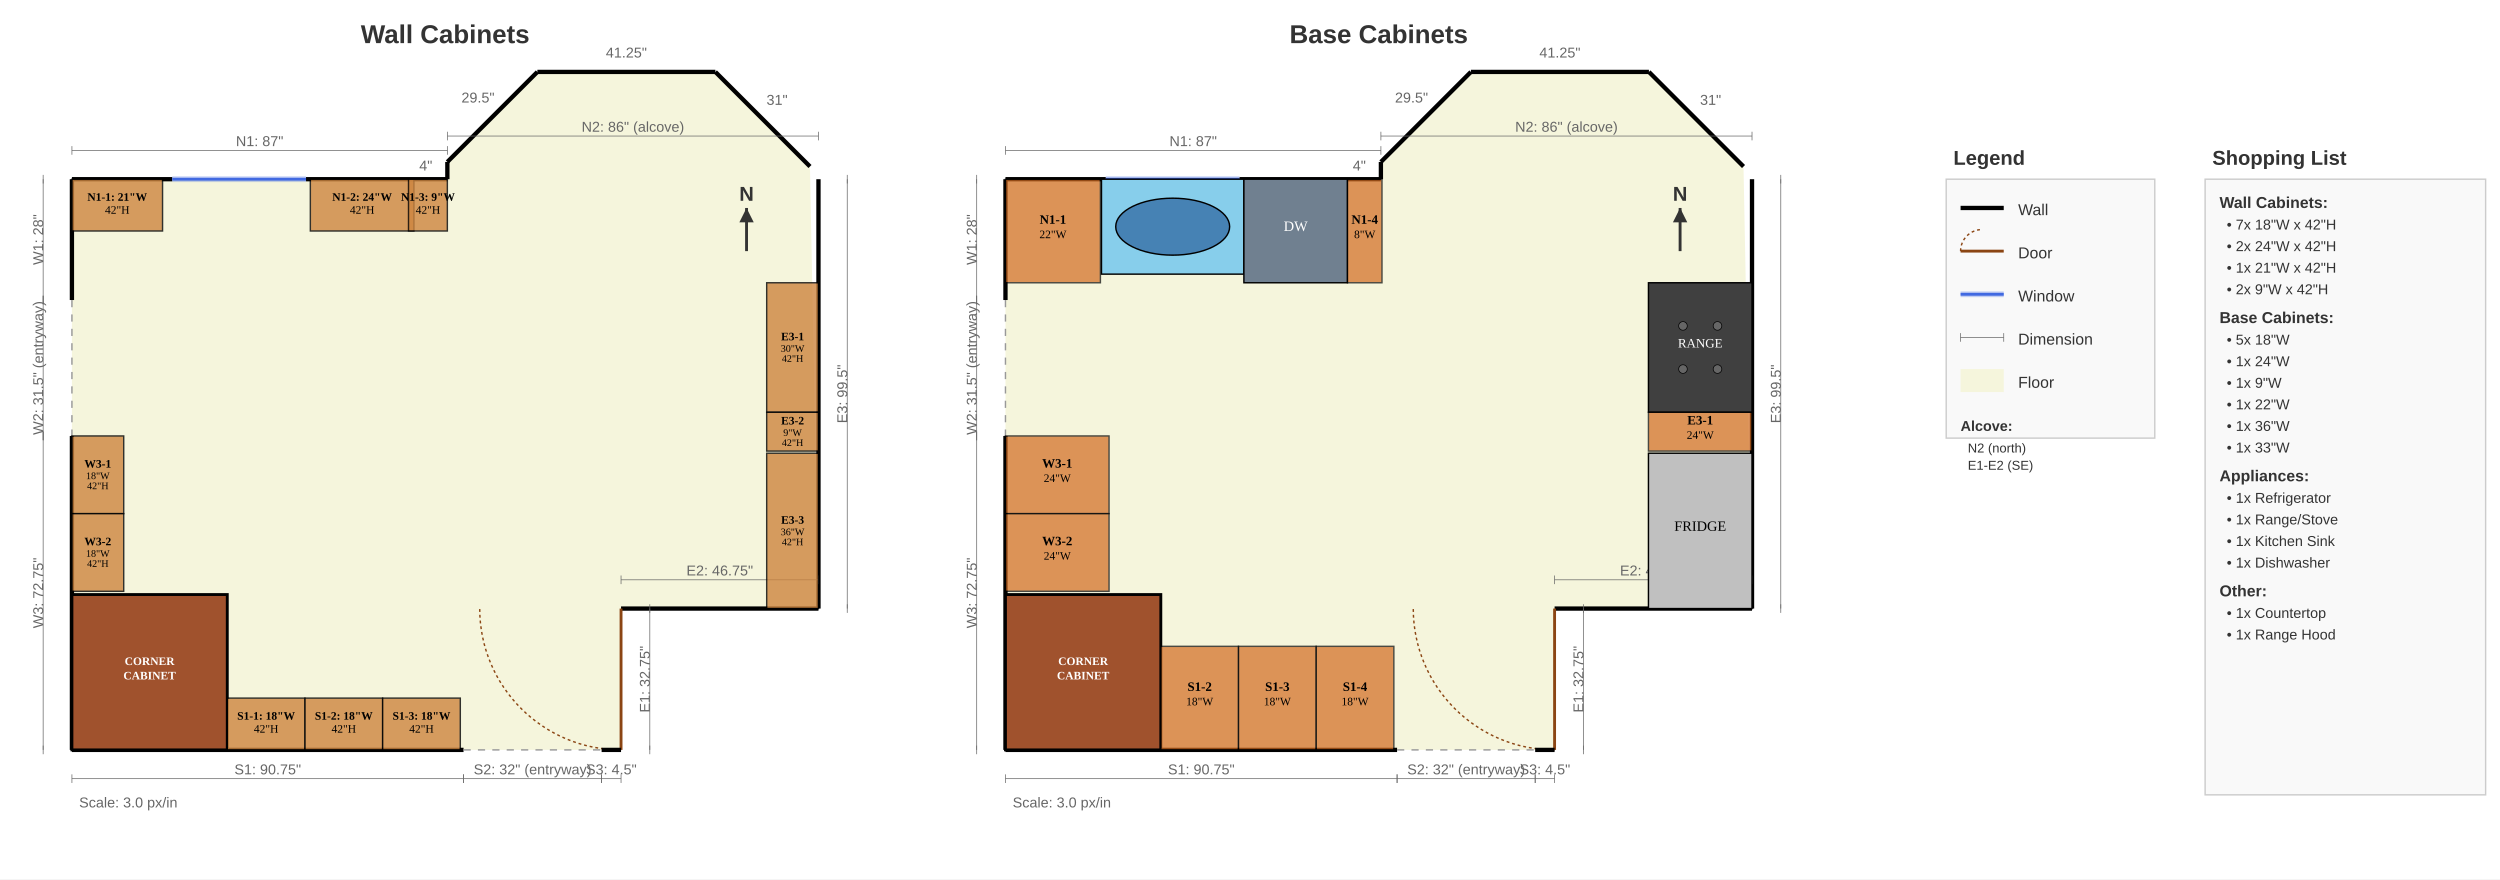
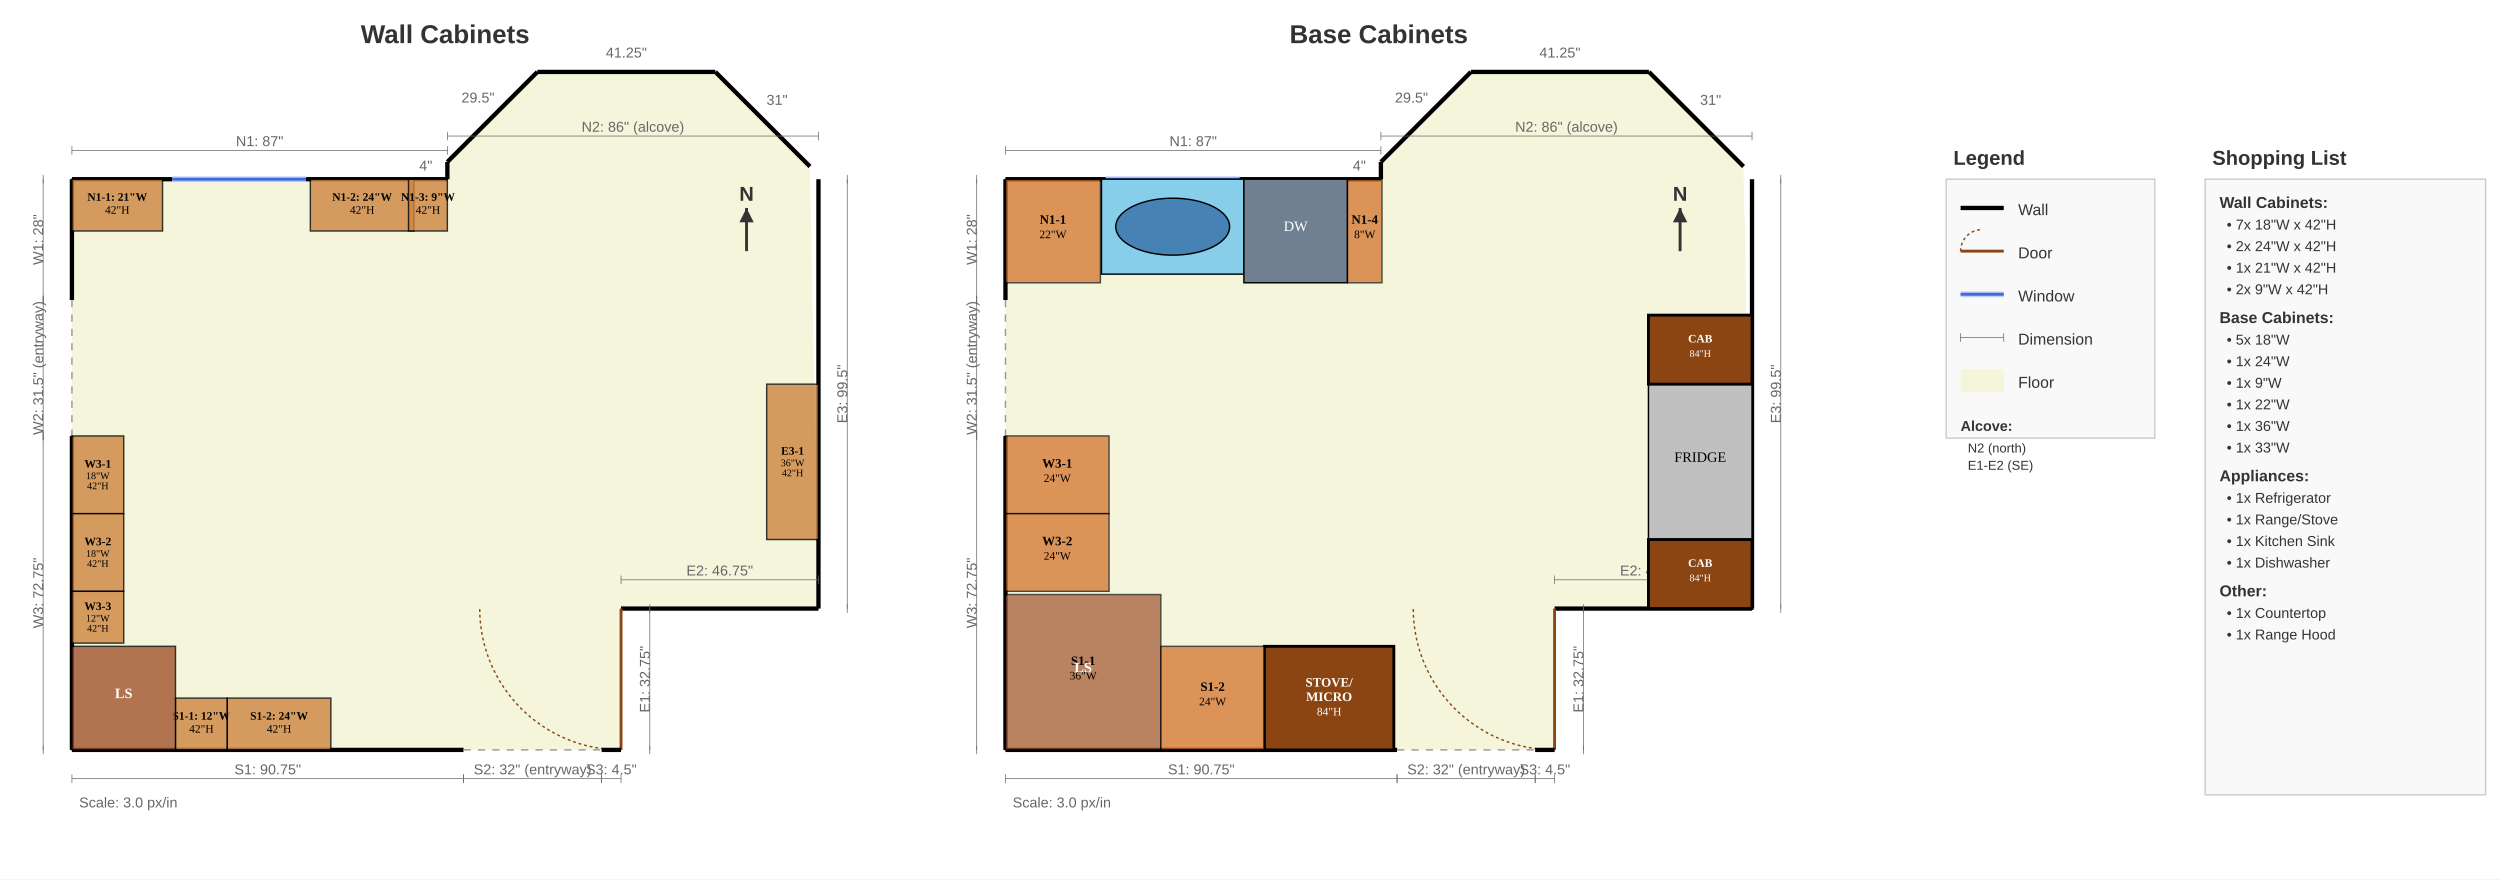
<svg xmlns="http://www.w3.org/2000/svg" baseProfile="full" height="611.329px" version="1.1" width="1738.0px">
  <defs />
  <rect fill="white" height="611.329" width="1738.0" x="0" y="0" />
  <g transform="translate(50,124.579)">
    <g>
      <path d="M 0 0 L 261.0 0 L 261.0 -12.0 L 323.579 -74.579 L 447.329 -74.579 L 513.09 -8.818 L 519.0 298.5 L 381.75 298.5 L 381.75 396.75 L 0 396.75 Z" fill="#F5F5DC" stroke="none" />
    </g>
    <g>
      <line stroke="#000000" stroke-width="3" x1="0" x2="69.75" y1="0" y2="0" />
      <line stroke="#4169E1" stroke-width="2" x1="69.75" x2="162.75" y1="0" y2="0" />
      <rect fill="#4169E1" height="4" opacity="0.3" width="93.0" x="69.75" y="-2" />
      <line stroke="#000000" stroke-width="3" x1="162.75" x2="261.0" y1="0" y2="0" />
      <line stroke="#666666" stroke-width="0.5" x1="0" x2="261.0" y1="-20" y2="-20" />
      <line stroke="#666666" stroke-width="0.5" x1="0" x2="0" y1="-23" y2="-17" />
      <line stroke="#666666" stroke-width="0.5" x1="261.0" x2="261.0" y1="-23" y2="-17" />
      <text fill="#666666" font-family="Arial" font-size="10px" text-anchor="middle" x="130.5" y="-23.0">N1: 87"</text>
      <line stroke="#000000" stroke-width="3" x1="261.0" x2="261.0" y1="0" y2="-12.0" />
      <text fill="#666666" font-family="Arial" font-size="10px" text-anchor="middle" x="246.0" y="-6.0">4"</text>
      <line stroke="#000000" stroke-width="3" x1="261.0" x2="323.579" y1="-12.0" y2="-74.579" />
      <text fill="#666666" font-family="Arial" font-size="10px" text-anchor="middle" x="282.289" y="-53.289">29.5"</text>
      <line stroke="#000000" stroke-width="3" x1="323.579" x2="447.329" y1="-74.579" y2="-74.579" />
      <text fill="#666666" font-family="Arial" font-size="10px" text-anchor="middle" x="385.454" y="-84.579">41.25"</text>
      <line stroke="#000000" stroke-width="3" x1="447.329" x2="513.09" y1="-74.579" y2="-8.818" />
      <text fill="#666666" font-family="Arial" font-size="10px" text-anchor="middle" x="490.209" y="-51.698">31"</text>
      <line stroke="#666666" stroke-width="0.5" x1="261.0" x2="519.0" y1="-30" y2="-30" />
      <line stroke="#666666" stroke-width="0.5" x1="261.0" x2="261.0" y1="-33" y2="-27" />
      <line stroke="#666666" stroke-width="0.5" x1="519.0" x2="519.0" y1="-33" y2="-27" />
      <text fill="#666666" font-family="Arial" font-size="10px" text-anchor="middle" x="390.0" y="-33.0">N2: 86" (alcove)</text>
      <line stroke="#000000" stroke-width="3" x1="519.0" x2="519.0" y1="0" y2="298.5" />
      <line stroke="#666666" stroke-width="0.5" x1="539.0" x2="539.0" y1="0" y2="298.5" />
      <line stroke="#666666" stroke-width="0.5" x1="539.0" x2="539.0" y1="-3" y2="3" />
      <line stroke="#666666" stroke-width="0.5" x1="539.0" x2="539.0" y1="295.5" y2="301.5" />
      <text fill="#666666" font-family="Arial" font-size="10px" text-anchor="middle" transform="rotate(-90 539.0 149.25)" x="539.0" y="149.25">E3: 99.5"</text>
      <line stroke="#000000" stroke-width="3" x1="519.0" x2="381.75" y1="298.5" y2="298.5" />
      <line stroke="#666666" stroke-width="0.5" x1="381.75" x2="519.0" y1="278.5" y2="278.5" />
      <line stroke="#666666" stroke-width="0.5" x1="381.75" x2="381.75" y1="275.5" y2="281.5" />
      <line stroke="#666666" stroke-width="0.5" x1="519.0" x2="519.0" y1="275.5" y2="281.5" />
      <text fill="#666666" font-family="Arial" font-size="10px" text-anchor="middle" x="450.375" y="275.5">E2: 46.75"</text>
      <line stroke="#8B4513" stroke-width="2" x1="381.75" x2="381.75" y1="298.5" y2="396.75" />
      <path d="M 381.75 396.75 A 98.25 98.25 0 0 1 283.5 298.5" fill="none" stroke="#8B4513" stroke-dasharray="2,2" stroke-width="1" />
      <line stroke="#666666" stroke-width="0.5" x1="401.75" x2="401.75" y1="298.5" y2="396.75" />
      <line stroke="#666666" stroke-width="0.5" x1="401.75" x2="401.75" y1="295.5" y2="301.5" />
      <line stroke="#666666" stroke-width="0.5" x1="401.75" x2="401.75" y1="393.75" y2="399.75" />
      <text fill="#666666" font-family="Arial" font-size="10px" text-anchor="middle" transform="rotate(-90 401.75 347.625)" x="401.75" y="347.625">E1: 32.75"</text>
      <line stroke="#000000" stroke-width="3" x1="0" x2="272.25" y1="396.75" y2="396.75" />
      <line stroke="#666666" stroke-width="0.5" x1="0" x2="272.25" y1="416.75" y2="416.75" />
      <line stroke="#666666" stroke-width="0.5" x1="0" x2="0" y1="413.75" y2="419.75" />
      <line stroke="#666666" stroke-width="0.5" x1="272.25" x2="272.25" y1="413.75" y2="419.75" />
      <text fill="#666666" font-family="Arial" font-size="10px" text-anchor="middle" x="136.125" y="413.75">S1: 90.75"</text>
      <line stroke="#999999" stroke-dasharray="5,5" stroke-width="1" x1="272.25" x2="368.25" y1="396.75" y2="396.75" />
      <line stroke="#666666" stroke-width="0.5" x1="272.25" x2="368.25" y1="416.75" y2="416.75" />
      <line stroke="#666666" stroke-width="0.5" x1="272.25" x2="272.25" y1="413.75" y2="419.75" />
      <line stroke="#666666" stroke-width="0.5" x1="368.25" x2="368.25" y1="413.75" y2="419.75" />
      <text fill="#666666" font-family="Arial" font-size="10px" text-anchor="middle" x="320.25" y="413.75">S2: 32" (entryway)</text>
      <line stroke="#000000" stroke-width="3" x1="368.25" x2="381.75" y1="396.75" y2="396.75" />
      <line stroke="#666666" stroke-width="0.5" x1="368.25" x2="381.75" y1="416.75" y2="416.75" />
      <line stroke="#666666" stroke-width="0.5" x1="368.25" x2="368.25" y1="413.75" y2="419.75" />
      <line stroke="#666666" stroke-width="0.5" x1="381.75" x2="381.75" y1="413.75" y2="419.75" />
      <text fill="#666666" font-family="Arial" font-size="10px" text-anchor="middle" x="375.0" y="413.75">S3: 4.5"</text>
      <line stroke="#000000" stroke-width="3" x1="0" x2="0" y1="0" y2="84.0" />
      <line stroke="#666666" stroke-width="0.5" x1="-20" x2="-20" y1="0" y2="84.0" />
      <line stroke="#666666" stroke-width="0.5" x1="-20" x2="-20" y1="-3" y2="3" />
      <line stroke="#666666" stroke-width="0.5" x1="-20" x2="-20" y1="81.0" y2="87.0" />
      <text fill="#666666" font-family="Arial" font-size="10px" text-anchor="middle" transform="rotate(-90 -20.0 42.0)" x="-20.0" y="42.0">W1: 28"</text>
      <line stroke="#999999" stroke-dasharray="5,5" stroke-width="1" x1="0" x2="0" y1="84.0" y2="178.5" />
      <line stroke="#666666" stroke-width="0.5" x1="-20" x2="-20" y1="84.0" y2="178.5" />
      <line stroke="#666666" stroke-width="0.5" x1="-20" x2="-20" y1="81.0" y2="87.0" />
      <line stroke="#666666" stroke-width="0.5" x1="-20" x2="-20" y1="175.5" y2="181.5" />
      <text fill="#666666" font-family="Arial" font-size="10px" text-anchor="middle" transform="rotate(-90 -20.0 131.25)" x="-20.0" y="131.25">W2: 31.5" (entryway)</text>
      <line stroke="#000000" stroke-width="3" x1="0" x2="0" y1="178.5" y2="396.75" />
      <line stroke="#666666" stroke-width="0.5" x1="-20" x2="-20" y1="178.5" y2="396.75" />
      <line stroke="#666666" stroke-width="0.5" x1="-20" x2="-20" y1="175.5" y2="181.5" />
      <line stroke="#666666" stroke-width="0.5" x1="-20" x2="-20" y1="393.75" y2="399.75" />
      <text fill="#666666" font-family="Arial" font-size="10px" text-anchor="middle" transform="rotate(-90 -20.0 287.625)" x="-20.0" y="287.625">W3: 72.75"</text>
    </g>
    <text fill="#333333" font-family="Arial" font-size="18px" font-weight="bold" text-anchor="middle" x="259.5" y="-94.579">Wall Cabinets</text>
    <g>
      <line stroke="#333333" stroke-width="2" x1="469.0" x2="469.0" y1="50" y2="20" />
      <polygon fill="#333333" points="469.0,20 464.0,30 474.0,30" />
      <text fill="#333333" font-family="Arial" font-size="14px" font-weight="bold" text-anchor="middle" x="469.0" y="15">N</text>
    </g>
-     <rect fill="#A0522D" height="108.0" stroke="#000" stroke-width="2" width="108.0" x="0" y="288.75" />
-     <text fill="#FFF" font-size="8px" font-weight="bold" text-anchor="middle" x="54.0" y="337.75">CORNER</text>
-     <text fill="#FFF" font-size="8px" font-weight="bold" text-anchor="middle" x="54.0" y="347.75">CABINET</text>
    <rect fill="#CD853F" height="36.0" opacity="0.8" stroke="#000" stroke-width="1" width="63.0" x="0.0" y="0" />
    <text fill="#000" font-size="8px" font-weight="bold" text-anchor="middle" x="31.5" y="15.0">N1-1: 21"W</text>
    <text fill="#000" font-size="8px" text-anchor="middle" x="31.5" y="24.0">42"H</text>
    <rect fill="#CD853F" height="36.0" opacity="0.8" stroke="#000" stroke-width="1" width="72.0" x="165.75" y="0" />
    <text fill="#000" font-size="8px" font-weight="bold" text-anchor="middle" x="201.75" y="15.0">N1-2: 24"W</text>
    <text fill="#000" font-size="8px" text-anchor="middle" x="201.75" y="24.0">42"H</text>
    <rect fill="#CD853F" height="36.0" opacity="0.8" stroke="#000" stroke-width="1" width="27.0" x="234.0" y="0" />
    <text fill="#000" font-size="8px" font-weight="bold" text-anchor="middle" x="247.5" y="15.0">N1-3: 9"W</text>
    <text fill="#000" font-size="8px" text-anchor="middle" x="247.5" y="24.0">42"H</text>
-     <rect fill="#CD853F" height="90.0" opacity="0.8" stroke="#000" stroke-width="1" width="36.0" x="483.0" y="72.0" />
-     <text fill="#000" font-size="8px" font-weight="bold" text-anchor="middle" x="501.0" y="112.0">E3-1</text>
-     <text fill="#000" font-size="7px" text-anchor="middle" x="501.0" y="120.0">30"W</text>
-     <text fill="#000" font-size="7px" text-anchor="middle" x="501.0" y="127.0">42"H</text>
-     <rect fill="#CD853F" height="27.0" opacity="0.8" stroke="#000" stroke-width="1" width="36.0" x="483.0" y="162.0" />
-     <text fill="#000" font-size="8px" font-weight="bold" text-anchor="middle" x="501.0" y="170.5">E3-2</text>
-     <text fill="#000" font-size="7px" text-anchor="middle" x="501.0" y="178.5">9"W</text>
-     <text fill="#000" font-size="7px" text-anchor="middle" x="501.0" y="185.5">42"H</text>
-     <rect fill="#CD853F" height="108.0" opacity="0.8" stroke="#000" stroke-width="1" width="36.0" x="483.0" y="190.5" />
-     <text fill="#000" font-size="8px" font-weight="bold" text-anchor="middle" x="501.0" y="239.5">E3-3</text>
-     <text fill="#000" font-size="7px" text-anchor="middle" x="501.0" y="247.5">36"W</text>
-     <text fill="#000" font-size="7px" text-anchor="middle" x="501.0" y="254.5">42"H</text>
-     <rect fill="#CD853F" height="36.0" opacity="0.8" stroke="#000" stroke-width="1" width="54.0" x="108.0" y="360.75" />
-     <text fill="#000" font-size="8px" font-weight="bold" text-anchor="middle" x="135.0" y="375.75">S1-1: 18"W</text>
-     <text fill="#000" font-size="8px" text-anchor="middle" x="135.0" y="384.75">42"H</text>
-     <rect fill="#CD853F" height="36.0" opacity="0.8" stroke="#000" stroke-width="1" width="54.0" x="162.0" y="360.75" />
-     <text fill="#000" font-size="8px" font-weight="bold" text-anchor="middle" x="189.0" y="375.75">S1-2: 18"W</text>
-     <text fill="#000" font-size="8px" text-anchor="middle" x="189.0" y="384.75">42"H</text>
-     <rect fill="#CD853F" height="36.0" opacity="0.8" stroke="#000" stroke-width="1" width="54.0" x="216.0" y="360.75" />
-     <text fill="#000" font-size="8px" font-weight="bold" text-anchor="middle" x="243.0" y="375.75">S1-3: 18"W</text>
-     <text fill="#000" font-size="8px" text-anchor="middle" x="243.0" y="384.75">42"H</text>
+     <rect fill="#CD853F" height="108.0" opacity="0.8" stroke="#000" stroke-width="1" width="36.0" x="483.0" y="142.5" />
+     <text fill="#000" font-size="8px" font-weight="bold" text-anchor="middle" x="501.0" y="191.5">E3-1</text>
+     <text fill="#000" font-size="7px" text-anchor="middle" x="501.0" y="199.5">36"W</text>
+     <text fill="#000" font-size="7px" text-anchor="middle" x="501.0" y="206.5">42"H</text>
+     <rect fill="#CD853F" height="36.0" opacity="0.8" stroke="#000" stroke-width="1" width="36.0" x="72.0" y="360.75" />
+     <text fill="#000" font-size="8px" font-weight="bold" text-anchor="middle" x="90.0" y="375.75">S1-1: 12"W</text>
+     <text fill="#000" font-size="8px" text-anchor="middle" x="90.0" y="384.75">42"H</text>
+     <rect fill="#CD853F" height="36.0" opacity="0.8" stroke="#000" stroke-width="1" width="72.0" x="108.0" y="360.75" />
+     <text fill="#000" font-size="8px" font-weight="bold" text-anchor="middle" x="144.0" y="375.75">S1-2: 24"W</text>
+     <text fill="#000" font-size="8px" text-anchor="middle" x="144.0" y="384.75">42"H</text>
    <rect fill="#CD853F" height="54.0" opacity="0.8" stroke="#000" stroke-width="1" width="36.0" x="0" y="178.5" />
    <text fill="#000" font-size="8px" font-weight="bold" text-anchor="middle" x="18.0" y="200.5">W3-1</text>
    <text fill="#000" font-size="7px" text-anchor="middle" x="18.0" y="208.5">18"W</text>
    <text fill="#000" font-size="7px" text-anchor="middle" x="18.0" y="215.5">42"H</text>
    <rect fill="#CD853F" height="54.0" opacity="0.8" stroke="#000" stroke-width="1" width="36.0" x="0" y="232.5" />
    <text fill="#000" font-size="8px" font-weight="bold" text-anchor="middle" x="18.0" y="254.5">W3-2</text>
    <text fill="#000" font-size="7px" text-anchor="middle" x="18.0" y="262.5">18"W</text>
    <text fill="#000" font-size="7px" text-anchor="middle" x="18.0" y="269.5">42"H</text>
+     <rect fill="#CD853F" height="36.0" opacity="0.8" stroke="#000" stroke-width="1" width="36.0" x="0" y="286.5" />
+     <text fill="#000" font-size="8px" font-weight="bold" text-anchor="middle" x="18.0" y="299.5">W3-3</text>
+     <text fill="#000" font-size="7px" text-anchor="middle" x="18.0" y="307.5">12"W</text>
+     <text fill="#000" font-size="7px" text-anchor="middle" x="18.0" y="314.5">42"H</text>
+     <rect fill="#A0522D" height="72.0" opacity="0.8" stroke="#000" stroke-width="1" width="72.0" x="0" y="324.75" />
+     <text fill="#FFF" font-size="10px" font-weight="bold" text-anchor="middle" x="36.0" y="360.75">LS</text>
    <text fill="#666666" font-family="Arial" font-size="10px" x="5" y="436.75">Scale: 3.0 px/in</text>
  </g>
  <g transform="translate(699.0,124.579)">
    <g>
      <path d="M 0 0 L 261.0 0 L 261.0 -12.0 L 323.579 -74.579 L 447.329 -74.579 L 513.09 -8.818 L 519.0 298.5 L 381.75 298.5 L 381.75 396.75 L 0 396.75 Z" fill="#F5F5DC" stroke="none" />
    </g>
    <g>
      <line stroke="#000000" stroke-width="3" x1="0" x2="69.75" y1="0" y2="0" />
      <line stroke="#4169E1" stroke-width="2" x1="69.75" x2="162.75" y1="0" y2="0" />
      <rect fill="#4169E1" height="4" opacity="0.3" width="93.0" x="69.75" y="-2" />
      <line stroke="#000000" stroke-width="3" x1="162.75" x2="261.0" y1="0" y2="0" />
      <line stroke="#666666" stroke-width="0.5" x1="0" x2="261.0" y1="-20" y2="-20" />
      <line stroke="#666666" stroke-width="0.5" x1="0" x2="0" y1="-23" y2="-17" />
      <line stroke="#666666" stroke-width="0.5" x1="261.0" x2="261.0" y1="-23" y2="-17" />
      <text fill="#666666" font-family="Arial" font-size="10px" text-anchor="middle" x="130.5" y="-23.0">N1: 87"</text>
      <line stroke="#000000" stroke-width="3" x1="261.0" x2="261.0" y1="0" y2="-12.0" />
      <text fill="#666666" font-family="Arial" font-size="10px" text-anchor="middle" x="246.0" y="-6.0">4"</text>
      <line stroke="#000000" stroke-width="3" x1="261.0" x2="323.579" y1="-12.0" y2="-74.579" />
      <text fill="#666666" font-family="Arial" font-size="10px" text-anchor="middle" x="282.289" y="-53.289">29.5"</text>
      <line stroke="#000000" stroke-width="3" x1="323.579" x2="447.329" y1="-74.579" y2="-74.579" />
      <text fill="#666666" font-family="Arial" font-size="10px" text-anchor="middle" x="385.454" y="-84.579">41.25"</text>
      <line stroke="#000000" stroke-width="3" x1="447.329" x2="513.09" y1="-74.579" y2="-8.818" />
      <text fill="#666666" font-family="Arial" font-size="10px" text-anchor="middle" x="490.209" y="-51.698">31"</text>
      <line stroke="#666666" stroke-width="0.5" x1="261.0" x2="519.0" y1="-30" y2="-30" />
      <line stroke="#666666" stroke-width="0.5" x1="261.0" x2="261.0" y1="-33" y2="-27" />
      <line stroke="#666666" stroke-width="0.5" x1="519.0" x2="519.0" y1="-33" y2="-27" />
      <text fill="#666666" font-family="Arial" font-size="10px" text-anchor="middle" x="390.0" y="-33.0">N2: 86" (alcove)</text>
      <line stroke="#000000" stroke-width="3" x1="519.0" x2="519.0" y1="0" y2="298.5" />
      <line stroke="#666666" stroke-width="0.5" x1="539.0" x2="539.0" y1="0" y2="298.5" />
      <line stroke="#666666" stroke-width="0.5" x1="539.0" x2="539.0" y1="-3" y2="3" />
      <line stroke="#666666" stroke-width="0.5" x1="539.0" x2="539.0" y1="295.5" y2="301.5" />
      <text fill="#666666" font-family="Arial" font-size="10px" text-anchor="middle" transform="rotate(-90 539.0 149.25)" x="539.0" y="149.25">E3: 99.5"</text>
      <line stroke="#000000" stroke-width="3" x1="519.0" x2="381.75" y1="298.5" y2="298.5" />
      <line stroke="#666666" stroke-width="0.5" x1="381.75" x2="519.0" y1="278.5" y2="278.5" />
      <line stroke="#666666" stroke-width="0.5" x1="381.75" x2="381.75" y1="275.5" y2="281.5" />
      <line stroke="#666666" stroke-width="0.5" x1="519.0" x2="519.0" y1="275.5" y2="281.5" />
      <text fill="#666666" font-family="Arial" font-size="10px" text-anchor="middle" x="450.375" y="275.5">E2: 46.75"</text>
      <line stroke="#8B4513" stroke-width="2" x1="381.75" x2="381.75" y1="298.5" y2="396.75" />
      <path d="M 381.75 396.75 A 98.25 98.25 0 0 1 283.5 298.5" fill="none" stroke="#8B4513" stroke-dasharray="2,2" stroke-width="1" />
      <line stroke="#666666" stroke-width="0.5" x1="401.75" x2="401.75" y1="298.5" y2="396.75" />
      <line stroke="#666666" stroke-width="0.5" x1="401.75" x2="401.75" y1="295.5" y2="301.5" />
      <line stroke="#666666" stroke-width="0.5" x1="401.75" x2="401.75" y1="393.75" y2="399.75" />
      <text fill="#666666" font-family="Arial" font-size="10px" text-anchor="middle" transform="rotate(-90 401.75 347.625)" x="401.75" y="347.625">E1: 32.75"</text>
      <line stroke="#000000" stroke-width="3" x1="0" x2="272.25" y1="396.75" y2="396.75" />
      <line stroke="#666666" stroke-width="0.5" x1="0" x2="272.25" y1="416.75" y2="416.75" />
      <line stroke="#666666" stroke-width="0.5" x1="0" x2="0" y1="413.75" y2="419.75" />
      <line stroke="#666666" stroke-width="0.5" x1="272.25" x2="272.25" y1="413.75" y2="419.75" />
      <text fill="#666666" font-family="Arial" font-size="10px" text-anchor="middle" x="136.125" y="413.75">S1: 90.75"</text>
      <line stroke="#999999" stroke-dasharray="5,5" stroke-width="1" x1="272.25" x2="368.25" y1="396.75" y2="396.75" />
      <line stroke="#666666" stroke-width="0.5" x1="272.25" x2="368.25" y1="416.75" y2="416.75" />
      <line stroke="#666666" stroke-width="0.5" x1="272.25" x2="272.25" y1="413.75" y2="419.75" />
      <line stroke="#666666" stroke-width="0.5" x1="368.25" x2="368.25" y1="413.75" y2="419.75" />
      <text fill="#666666" font-family="Arial" font-size="10px" text-anchor="middle" x="320.25" y="413.75">S2: 32" (entryway)</text>
      <line stroke="#000000" stroke-width="3" x1="368.25" x2="381.75" y1="396.75" y2="396.75" />
      <line stroke="#666666" stroke-width="0.5" x1="368.25" x2="381.75" y1="416.75" y2="416.75" />
      <line stroke="#666666" stroke-width="0.5" x1="368.25" x2="368.25" y1="413.75" y2="419.75" />
      <line stroke="#666666" stroke-width="0.5" x1="381.75" x2="381.75" y1="413.75" y2="419.75" />
      <text fill="#666666" font-family="Arial" font-size="10px" text-anchor="middle" x="375.0" y="413.75">S3: 4.5"</text>
      <line stroke="#000000" stroke-width="3" x1="0" x2="0" y1="0" y2="84.0" />
      <line stroke="#666666" stroke-width="0.5" x1="-20" x2="-20" y1="0" y2="84.0" />
      <line stroke="#666666" stroke-width="0.5" x1="-20" x2="-20" y1="-3" y2="3" />
      <line stroke="#666666" stroke-width="0.5" x1="-20" x2="-20" y1="81.0" y2="87.0" />
      <text fill="#666666" font-family="Arial" font-size="10px" text-anchor="middle" transform="rotate(-90 -20.0 42.0)" x="-20.0" y="42.0">W1: 28"</text>
      <line stroke="#999999" stroke-dasharray="5,5" stroke-width="1" x1="0" x2="0" y1="84.0" y2="178.5" />
      <line stroke="#666666" stroke-width="0.5" x1="-20" x2="-20" y1="84.0" y2="178.5" />
      <line stroke="#666666" stroke-width="0.5" x1="-20" x2="-20" y1="81.0" y2="87.0" />
      <line stroke="#666666" stroke-width="0.5" x1="-20" x2="-20" y1="175.5" y2="181.5" />
      <text fill="#666666" font-family="Arial" font-size="10px" text-anchor="middle" transform="rotate(-90 -20.0 131.25)" x="-20.0" y="131.25">W2: 31.5" (entryway)</text>
      <line stroke="#000000" stroke-width="3" x1="0" x2="0" y1="178.5" y2="396.75" />
      <line stroke="#666666" stroke-width="0.5" x1="-20" x2="-20" y1="178.5" y2="396.75" />
      <line stroke="#666666" stroke-width="0.5" x1="-20" x2="-20" y1="175.5" y2="181.5" />
      <line stroke="#666666" stroke-width="0.5" x1="-20" x2="-20" y1="393.75" y2="399.75" />
      <text fill="#666666" font-family="Arial" font-size="10px" text-anchor="middle" transform="rotate(-90 -20.0 287.625)" x="-20.0" y="287.625">W3: 72.75"</text>
    </g>
    <text fill="#333333" font-family="Arial" font-size="18px" font-weight="bold" text-anchor="middle" x="259.5" y="-94.579">Base Cabinets</text>
    <g>
      <line stroke="#333333" stroke-width="2" x1="469.0" x2="469.0" y1="50" y2="20" />
      <polygon fill="#333333" points="469.0,20 464.0,30 474.0,30" />
      <text fill="#333333" font-family="Arial" font-size="14px" font-weight="bold" text-anchor="middle" x="469.0" y="15">N</text>
    </g>
-     <rect fill="#C0C0C0" height="108.0" stroke="#000" stroke-width="1" width="72.0" x="447.0" y="190.5" />
-     <text fill="#000" font-size="10px" text-anchor="middle" x="483.0" y="244.5">FRIDGE</text>
-     <rect fill="#404040" height="90.0" stroke="#000" stroke-width="1" width="72.0" x="447.0" y="72.0" />
-     <text fill="#FFF" font-size="9px" text-anchor="middle" x="483.0" y="117.0">RANGE</text>
-     <circle cx="471.0" cy="102.0" fill="#666" r="3.0" stroke="#000" stroke-width="0.5" />
-     <circle cx="471.0" cy="132.0" fill="#666" r="3.0" stroke="#000" stroke-width="0.5" />
-     <circle cx="495.0" cy="102.0" fill="#666" r="3.0" stroke="#000" stroke-width="0.5" />
-     <circle cx="495.0" cy="132.0" fill="#666" r="3.0" stroke="#000" stroke-width="0.5" />
+     <rect fill="#C0C0C0" height="108.0" stroke="#000" stroke-width="1" width="72.0" x="447.0" y="142.5" />
+     <text fill="#000" font-size="10px" text-anchor="middle" x="483.0" y="196.5">FRIDGE</text>
    <rect fill="#87CEEB" height="66.0" stroke="#000" stroke-width="1" width="99.0" x="66.75" y="0" />
    <ellipse cx="116.25" cy="33.0" fill="#4682B4" rx="39.6" ry="19.8" stroke="#000" stroke-width="1" />
    <rect fill="#708090" height="72.0" stroke="#000" stroke-width="1" width="72.0" x="165.75" y="0" />
    <text fill="#FFF" font-size="10px" text-anchor="middle" x="201.75" y="36.0">DW</text>
-     <rect fill="#A0522D" height="108.0" stroke="#000" stroke-width="2" width="108.0" x="0" y="288.75" />
-     <text fill="#FFF" font-size="8px" font-weight="bold" text-anchor="middle" x="54.0" y="337.75">CORNER</text>
-     <text fill="#FFF" font-size="8px" font-weight="bold" text-anchor="middle" x="54.0" y="347.75">CABINET</text>
+     <rect fill="#8B4513" height="72.0" stroke="#000" stroke-width="2" width="90.0" x="180.0" y="324.75" />
+     <text fill="#FFF" font-size="9px" font-weight="bold" text-anchor="middle" x="225.0" y="352.75">STOVE/</text>
+     <text fill="#FFF" font-size="9px" font-weight="bold" text-anchor="middle" x="225.0" y="362.75">MICRO</text>
+     <text fill="#FFF" font-size="8px" text-anchor="middle" x="225.0" y="372.75">84"H</text>
+     <rect fill="#8B4513" height="48.0" stroke="#000" stroke-width="2" width="72.0" x="447.0" y="94.5" />
+     <text fill="#FFF" font-size="8px" font-weight="bold" text-anchor="middle" x="483.0" y="113.5">CAB</text>
+     <text fill="#FFF" font-size="7px" text-anchor="middle" x="483.0" y="123.5">84"H</text>
+     <rect fill="#8B4513" height="48.0" stroke="#000" stroke-width="2" width="72.0" x="447.0" y="250.5" />
+     <text fill="#FFF" font-size="8px" font-weight="bold" text-anchor="middle" x="483.0" y="269.5">CAB</text>
+     <text fill="#FFF" font-size="7px" text-anchor="middle" x="483.0" y="279.5">84"H</text>
    <rect fill="#D2691E" height="72.0" opacity="0.7" stroke="#000" stroke-width="1" width="66.0" x="0.0" y="0.0" />
    <text fill="#000" font-size="9px" font-weight="bold" text-anchor="middle" x="33.0" y="31.0">N1-1</text>
    <text fill="#000" font-size="8px" text-anchor="middle" x="33.0" y="41.0">22"W</text>
    <rect fill="#D2691E" height="72.0" opacity="0.7" stroke="#000" stroke-width="1" width="24.0" x="237.75" y="0.0" />
    <text fill="#000" font-size="9px" font-weight="bold" text-anchor="middle" x="249.75" y="31.0">N1-4</text>
    <text fill="#000" font-size="8px" text-anchor="middle" x="249.75" y="41.0">8"W</text>
-     <rect fill="#D2691E" height="27.0" opacity="0.7" stroke="#000" stroke-width="1" width="72.0" x="447.0" y="162.0" />
-     <text fill="#000" font-size="9px" font-weight="bold" text-anchor="middle" x="483.0" y="170.5">E3-1</text>
-     <text fill="#000" font-size="8px" text-anchor="middle" x="483.0" y="180.5">24"W</text>
-     <rect fill="#D2691E" height="72.0" opacity="0.7" stroke="#000" stroke-width="1" width="54.0" x="108.0" y="324.75" />
-     <text fill="#000" font-size="9px" font-weight="bold" text-anchor="middle" x="135.0" y="355.75">S1-2</text>
-     <text fill="#000" font-size="8px" text-anchor="middle" x="135.0" y="365.75">18"W</text>
-     <rect fill="#D2691E" height="72.0" opacity="0.7" stroke="#000" stroke-width="1" width="54.0" x="162.0" y="324.75" />
-     <text fill="#000" font-size="9px" font-weight="bold" text-anchor="middle" x="189.0" y="355.75">S1-3</text>
-     <text fill="#000" font-size="8px" text-anchor="middle" x="189.0" y="365.75">18"W</text>
-     <rect fill="#D2691E" height="72.0" opacity="0.7" stroke="#000" stroke-width="1" width="54.0" x="216.0" y="324.75" />
-     <text fill="#000" font-size="9px" font-weight="bold" text-anchor="middle" x="243.0" y="355.75">S1-4</text>
-     <text fill="#000" font-size="8px" text-anchor="middle" x="243.0" y="365.75">18"W</text>
+     <rect fill="#A0522D" height="108.0" opacity="0.7" stroke="#000" stroke-width="1" width="108.0" x="0.0" y="288.75" />
+     <text fill="#000" font-size="9px" font-weight="bold" text-anchor="middle" x="54.0" y="337.75">S1-1</text>
+     <text fill="#000" font-size="8px" text-anchor="middle" x="54.0" y="347.75">36"W</text>
+     <text fill="#FFF" font-size="10px" font-weight="bold" text-anchor="middle" x="54.0" y="342.75">LS</text>
+     <rect fill="#D2691E" height="72.0" opacity="0.7" stroke="#000" stroke-width="1" width="72.0" x="108.0" y="324.75" />
+     <text fill="#000" font-size="9px" font-weight="bold" text-anchor="middle" x="144.0" y="355.75">S1-2</text>
+     <text fill="#000" font-size="8px" text-anchor="middle" x="144.0" y="365.75">24"W</text>
    <rect fill="#D2691E" height="54.0" opacity="0.7" stroke="#000" stroke-width="1" width="72.0" x="0.0" y="178.5" />
    <text fill="#000" font-size="9px" font-weight="bold" text-anchor="middle" x="36.0" y="200.5">W3-1</text>
    <text fill="#000" font-size="8px" text-anchor="middle" x="36.0" y="210.5">24"W</text>
    <rect fill="#D2691E" height="54.0" opacity="0.7" stroke="#000" stroke-width="1" width="72.0" x="0.0" y="232.5" />
    <text fill="#000" font-size="9px" font-weight="bold" text-anchor="middle" x="36.0" y="254.5">W3-2</text>
    <text fill="#000" font-size="8px" text-anchor="middle" x="36.0" y="264.5">24"W</text>
    <text fill="#666666" font-family="Arial" font-size="10px" x="5" y="436.75">Scale: 3.0 px/in</text>
  </g>
  <g>
    <text fill="#333333" font-family="Arial" font-size="14px" font-weight="bold" x="1358.0" y="114.579">Legend</text>
    <rect fill="#f9f9f9" height="180" stroke="#cccccc" stroke-width="1" width="145" x="1353.0" y="124.579" />
    <line stroke="#000000" stroke-width="3" x1="1363.0" x2="1393.0" y1="144.579" y2="144.579" />
    <text fill="#333333" font-family="Arial" font-size="11px" x="1403.0" y="149.579">Wall</text>
    <line stroke="#8B4513" stroke-width="2" x1="1363.0" x2="1393.0" y1="174.579" y2="174.579" />
    <path d="M 1363.0 174.579 A 15 15 0 0 1 1378.0 159.579" fill="none" stroke="#8B4513" stroke-dasharray="2,2" stroke-width="1" />
    <text fill="#333333" font-family="Arial" font-size="11px" x="1403.0" y="179.579">Door</text>
    <line stroke="#4169E1" stroke-width="2" x1="1363.0" x2="1393.0" y1="204.579" y2="204.579" />
    <rect fill="#4169E1" height="4" opacity="0.3" width="30" x="1363.0" y="202.579" />
    <text fill="#333333" font-family="Arial" font-size="11px" x="1403.0" y="209.579">Window</text>
    <line stroke="#666666" stroke-width="0.5" x1="1363.0" x2="1393.0" y1="234.579" y2="234.579" />
    <line stroke="#666666" stroke-width="0.5" x1="1363.0" x2="1363.0" y1="231.579" y2="237.579" />
    <line stroke="#666666" stroke-width="0.5" x1="1393.0" x2="1393.0" y1="231.579" y2="237.579" />
    <text fill="#333333" font-family="Arial" font-size="11px" x="1403.0" y="239.579">Dimension</text>
    <rect fill="#F5F5DC" height="16" stroke="none" width="30" x="1363.0" y="256.579" />
    <text fill="#333333" font-family="Arial" font-size="11px" x="1403.0" y="269.579">Floor</text>
    <text fill="#333333" font-family="Arial" font-size="10px" font-weight="bold" x="1363.0" y="299.579">Alcove:</text>
    <text fill="#333333" font-family="Arial" font-size="9px" x="1368.0" y="314.579">N2 (north)</text>
    <text fill="#333333" font-family="Arial" font-size="9px" x="1368.0" y="326.579">E1-E2 (SE)</text>
  </g>
  <g>
    <text fill="#333333" font-family="Arial" font-size="14px" font-weight="bold" x="1538.0" y="114.579">Shopping List</text>
    <rect fill="#f9f9f9" height="428" stroke="#cccccc" stroke-width="1" width="195" x="1533.0" y="124.579" />
    <text fill="#333333" font-family="Arial" font-size="11px" font-weight="bold" x="1543.0" y="144.579">Wall Cabinets:</text>
    <text fill="#333333" font-family="Arial" font-size="10px" x="1548.0" y="159.579">• 7x 18"W x 42"H</text>
    <text fill="#333333" font-family="Arial" font-size="10px" x="1548.0" y="174.579">• 2x 24"W x 42"H</text>
    <text fill="#333333" font-family="Arial" font-size="10px" x="1548.0" y="189.579">• 1x 21"W x 42"H</text>
    <text fill="#333333" font-family="Arial" font-size="10px" x="1548.0" y="204.579">• 2x 9"W x 42"H</text>
    <text fill="#333333" font-family="Arial" font-size="11px" font-weight="bold" x="1543.0" y="224.579">Base Cabinets:</text>
    <text fill="#333333" font-family="Arial" font-size="10px" x="1548.0" y="239.579">• 5x 18"W</text>
    <text fill="#333333" font-family="Arial" font-size="10px" x="1548.0" y="254.579">• 1x 24"W</text>
    <text fill="#333333" font-family="Arial" font-size="10px" x="1548.0" y="269.579">• 1x 9"W</text>
    <text fill="#333333" font-family="Arial" font-size="10px" x="1548.0" y="284.579">• 1x 22"W</text>
    <text fill="#333333" font-family="Arial" font-size="10px" x="1548.0" y="299.579">• 1x 36"W</text>
    <text fill="#333333" font-family="Arial" font-size="10px" x="1548.0" y="314.579">• 1x 33"W</text>
    <text fill="#333333" font-family="Arial" font-size="11px" font-weight="bold" x="1543.0" y="334.579">Appliances:</text>
    <text fill="#333333" font-family="Arial" font-size="10px" x="1548.0" y="349.579">• 1x Refrigerator</text>
    <text fill="#333333" font-family="Arial" font-size="10px" x="1548.0" y="364.579">• 1x Range/Stove</text>
    <text fill="#333333" font-family="Arial" font-size="10px" x="1548.0" y="379.579">• 1x Kitchen Sink</text>
    <text fill="#333333" font-family="Arial" font-size="10px" x="1548.0" y="394.579">• 1x Dishwasher</text>
    <text fill="#333333" font-family="Arial" font-size="11px" font-weight="bold" x="1543.0" y="414.579">Other:</text>
    <text fill="#333333" font-family="Arial" font-size="10px" x="1548.0" y="429.579">• 1x Countertop</text>
    <text fill="#333333" font-family="Arial" font-size="10px" x="1548.0" y="444.579">• 1x Range Hood</text>
  </g>
</svg>
